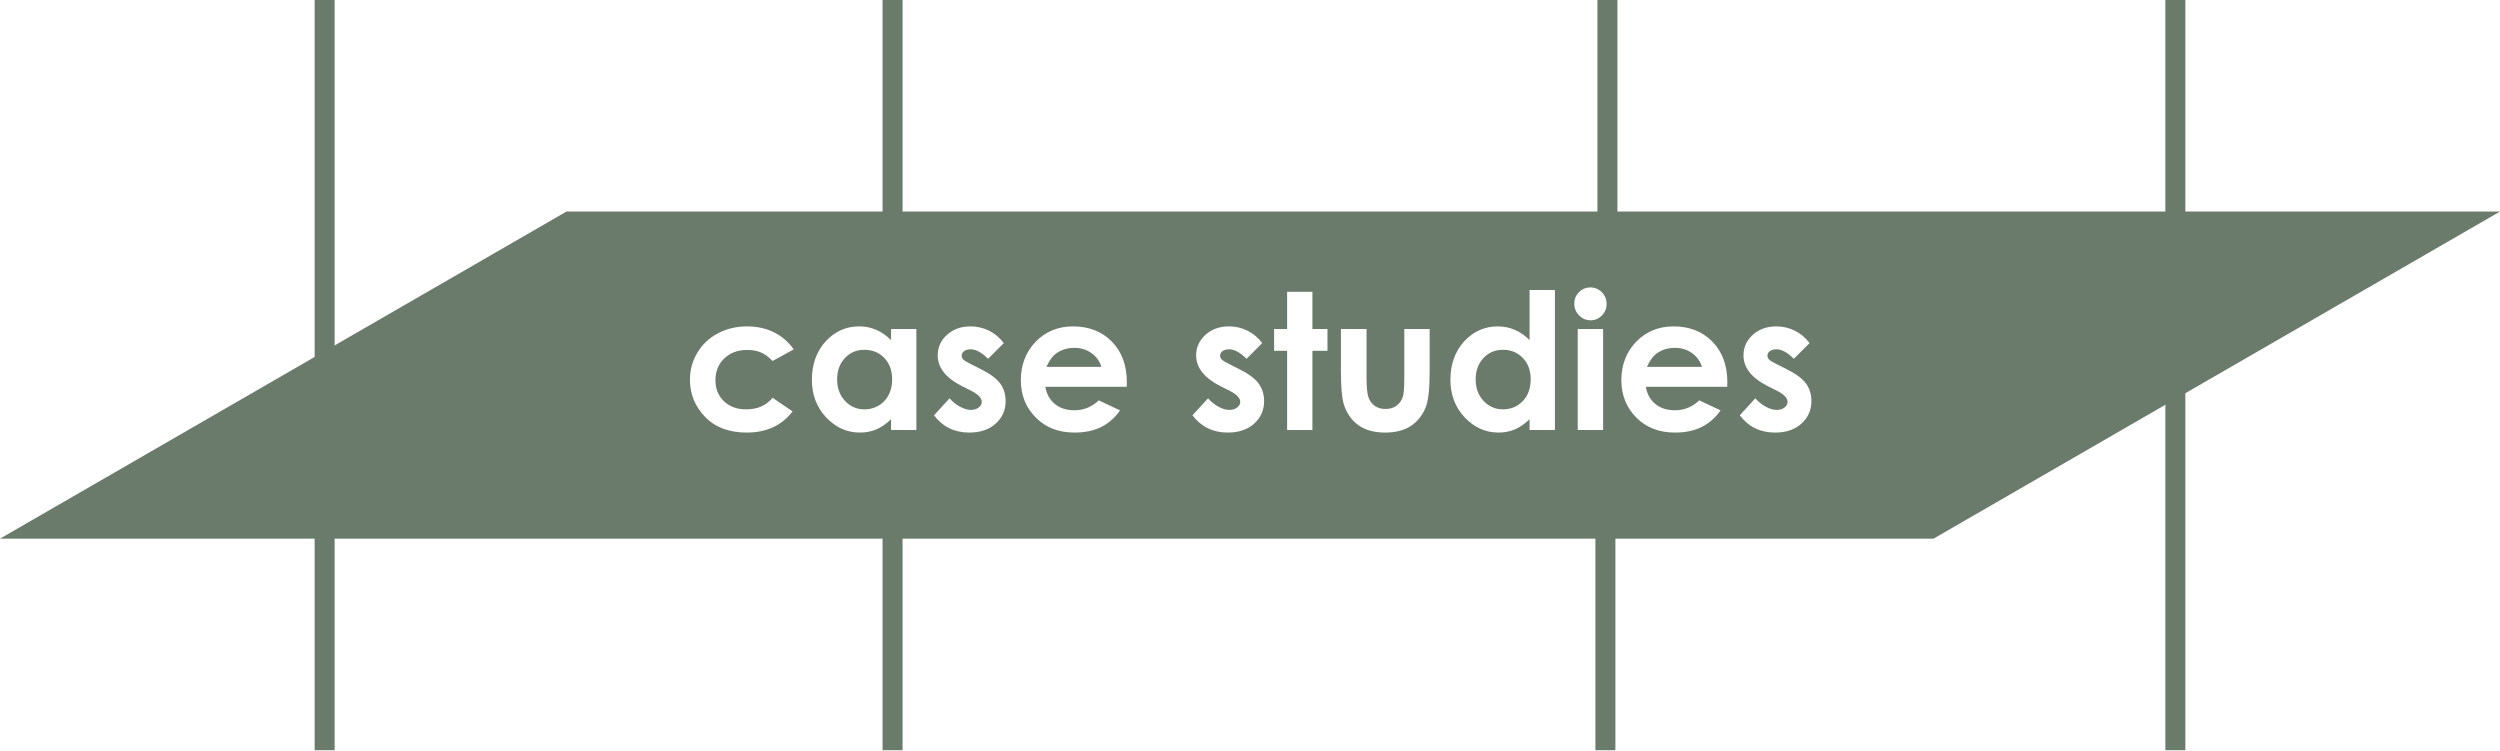
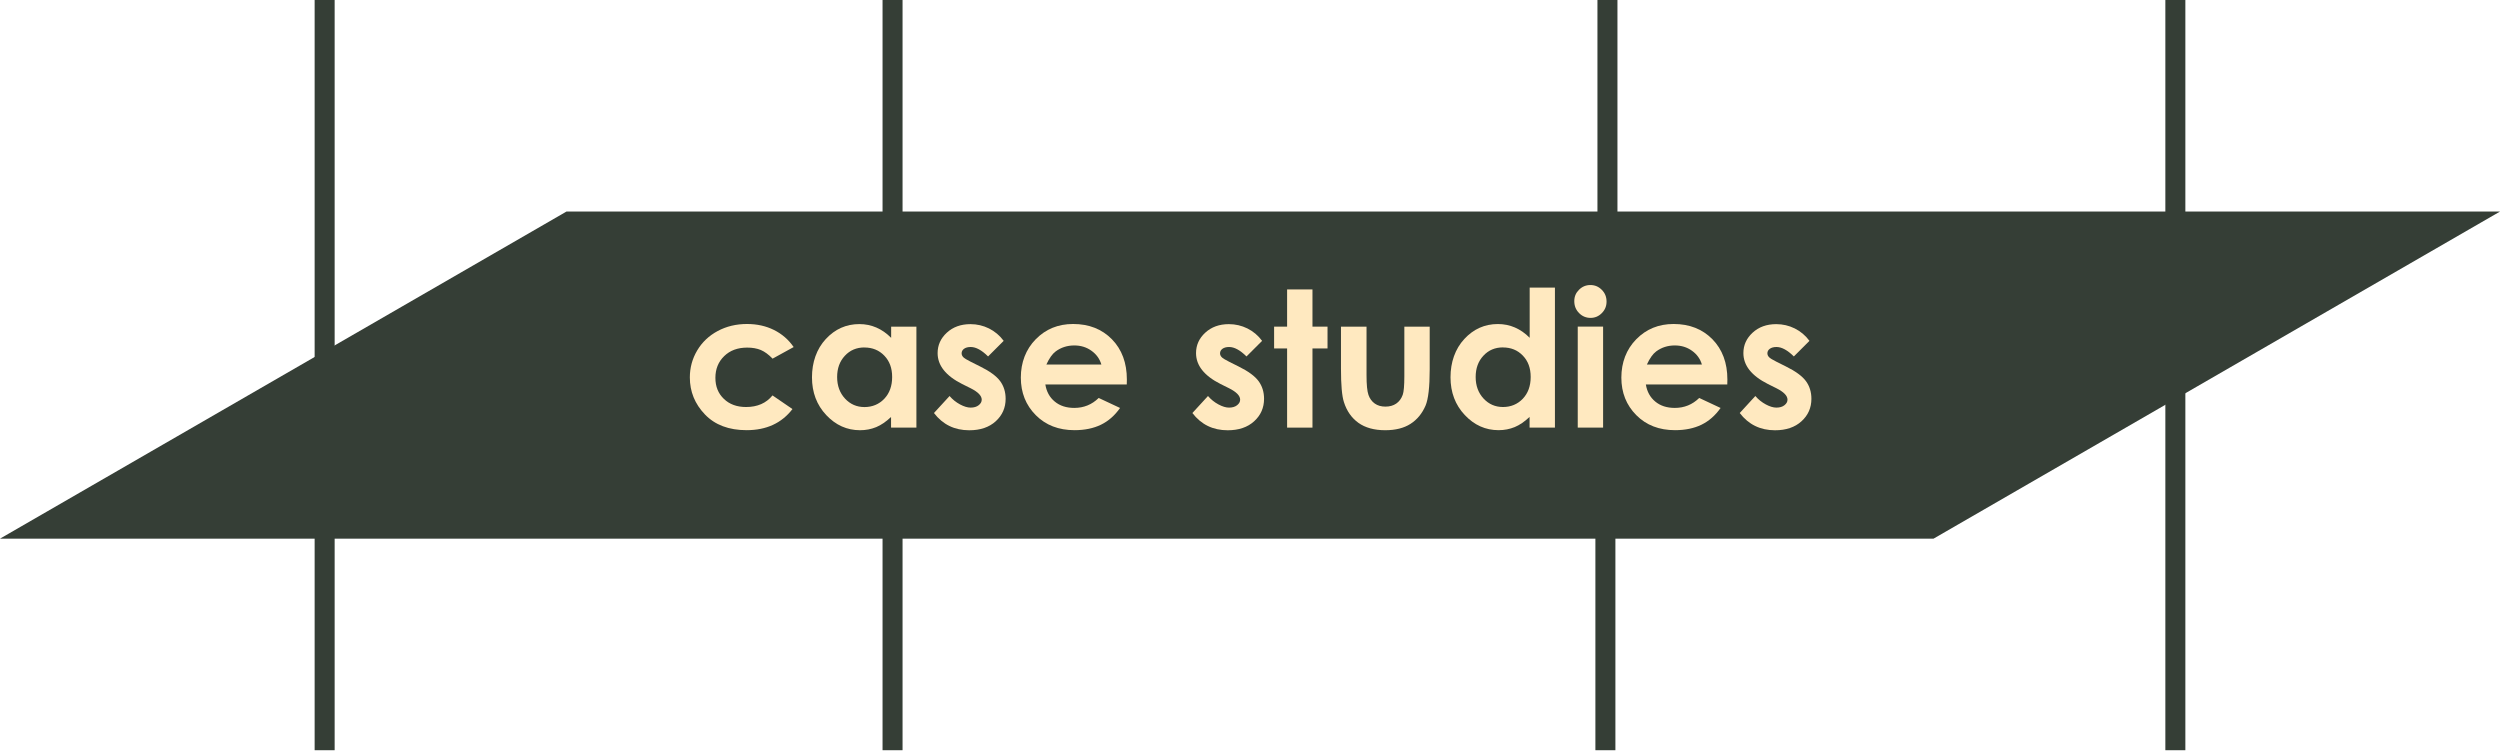
<svg xmlns="http://www.w3.org/2000/svg" id="Layer_1" viewBox="0 0 499.86 150">
  <defs>
-     <style>.cls-1{fill:#6a7b6c;}.cls-2{fill:none;stroke:#6a7b6c;stroke-miterlimit:10;stroke-width:4px;}</style>
+     <style>.cls-1{fill:#ffe9c0;}.cls-2{fill:#353e36;}.cls-3{fill:none;stroke:#353e36;stroke-miterlimit:10;stroke-width:4px;}</style>
  </defs>
-   <path class="cls-1" d="M176.81,71.57c-1.05-1.09-2.38-1.63-3.98-1.63s-2.87,.55-3.9,1.66c-1.04,1.1-1.55,2.52-1.55,4.26s.52,3.17,1.58,4.3c1.05,1.13,2.35,1.69,3.89,1.69s2.91-.56,3.96-1.66c1.04-1.11,1.57-2.56,1.57-4.35s-.53-3.18-1.57-4.27Zm0,0c-1.05-1.09-2.38-1.63-3.98-1.63s-2.87,.55-3.9,1.66c-1.04,1.1-1.55,2.52-1.55,4.26s.52,3.17,1.58,4.3c1.05,1.13,2.35,1.69,3.89,1.69s2.91-.56,3.96-1.66c1.04-1.11,1.57-2.56,1.57-4.35s-.53-3.18-1.57-4.27Zm0,0c-1.05-1.09-2.38-1.63-3.98-1.63s-2.87,.55-3.9,1.66c-1.04,1.1-1.55,2.52-1.55,4.26s.52,3.17,1.58,4.3c1.05,1.13,2.35,1.69,3.89,1.69s2.91-.56,3.96-1.66c1.04-1.11,1.57-2.56,1.57-4.35s-.53-3.18-1.57-4.27Zm41.43-.97c-.99-.7-2.13-1.05-3.43-1.05-1.41,0-2.65,.39-3.72,1.18-.67,.5-1.29,1.37-1.86,2.62h10.99c-.34-1.13-1-2.04-1.98-2.75Zm0,0c-.99-.7-2.13-1.05-3.43-1.05-1.41,0-2.65,.39-3.72,1.18-.67,.5-1.29,1.37-1.86,2.62h10.99c-.34-1.13-1-2.04-1.98-2.75Zm-41.43,.97c-1.05-1.09-2.38-1.63-3.98-1.63s-2.87,.55-3.9,1.66c-1.04,1.1-1.55,2.52-1.55,4.26s.52,3.17,1.58,4.3c1.05,1.13,2.35,1.69,3.89,1.69s2.91-.56,3.96-1.66c1.04-1.11,1.57-2.56,1.57-4.35s-.53-3.18-1.57-4.27Zm0,0c-1.05-1.09-2.38-1.63-3.98-1.63s-2.87,.55-3.9,1.66c-1.04,1.1-1.55,2.52-1.55,4.26s.52,3.17,1.58,4.3c1.05,1.13,2.35,1.69,3.89,1.69s2.91-.56,3.96-1.66c1.04-1.11,1.57-2.56,1.57-4.35s-.53-3.18-1.57-4.27Zm41.43-.97c-.99-.7-2.13-1.05-3.43-1.05-1.41,0-2.65,.39-3.72,1.18-.67,.5-1.29,1.37-1.86,2.62h10.99c-.34-1.13-1-2.04-1.98-2.75Zm0,0c-.99-.7-2.13-1.05-3.43-1.05-1.41,0-2.65,.39-3.72,1.18-.67,.5-1.29,1.37-1.86,2.62h10.99c-.34-1.13-1-2.04-1.98-2.75Zm-41.43,.97c-1.05-1.09-2.38-1.63-3.98-1.63s-2.87,.55-3.9,1.66c-1.04,1.1-1.55,2.52-1.55,4.26s.52,3.17,1.58,4.3c1.05,1.13,2.35,1.69,3.89,1.69s2.91-.56,3.96-1.66c1.04-1.11,1.57-2.56,1.57-4.35s-.53-3.18-1.57-4.27Zm0,0c-1.05-1.09-2.38-1.63-3.98-1.63s-2.87,.55-3.9,1.66c-1.04,1.1-1.55,2.52-1.55,4.26s.52,3.17,1.58,4.3c1.05,1.13,2.35,1.69,3.89,1.69s2.91-.56,3.96-1.66c1.04-1.11,1.57-2.56,1.57-4.35s-.53-3.18-1.57-4.27Zm41.43-.97c-.99-.7-2.13-1.05-3.43-1.05-1.41,0-2.65,.39-3.72,1.18-.67,.5-1.29,1.37-1.86,2.62h10.99c-.34-1.13-1-2.04-1.98-2.75Zm86.24,.97c-1.05-1.09-2.37-1.63-3.97-1.63s-2.87,.55-3.91,1.66c-1.03,1.1-1.55,2.52-1.55,4.26s.53,3.17,1.58,4.3c1.06,1.13,2.35,1.69,3.89,1.69s2.91-.56,3.96-1.66c1.05-1.11,1.57-2.56,1.57-4.35s-.52-3.18-1.57-4.27Zm0,0c-1.05-1.09-2.37-1.63-3.97-1.63s-2.87,.55-3.91,1.66c-1.03,1.1-1.55,2.52-1.55,4.26s.53,3.17,1.58,4.3c1.06,1.13,2.35,1.69,3.89,1.69s2.91-.56,3.96-1.66c1.05-1.11,1.57-2.56,1.57-4.35s-.52-3.18-1.57-4.27Zm-86.24-.97c-.99-.7-2.13-1.05-3.43-1.05-1.41,0-2.65,.39-3.72,1.18-.67,.5-1.29,1.37-1.86,2.62h10.99c-.34-1.13-1-2.04-1.98-2.75Zm-41.43,.97c-1.05-1.09-2.38-1.63-3.98-1.63s-2.87,.55-3.9,1.66c-1.04,1.1-1.55,2.52-1.55,4.26s.52,3.17,1.58,4.3c1.05,1.13,2.35,1.69,3.89,1.69s2.91-.56,3.96-1.66c1.04-1.11,1.57-2.56,1.57-4.35s-.53-3.18-1.57-4.27Zm0,0c-1.05-1.09-2.38-1.63-3.98-1.63s-2.87,.55-3.9,1.66c-1.04,1.1-1.55,2.52-1.55,4.26s.52,3.17,1.58,4.3c1.05,1.13,2.35,1.69,3.89,1.69s2.91-.56,3.96-1.66c1.04-1.11,1.57-2.56,1.57-4.35s-.53-3.18-1.57-4.27Zm41.43-.97c-.99-.7-2.13-1.05-3.43-1.05-1.41,0-2.65,.39-3.72,1.18-.67,.5-1.29,1.37-1.86,2.62h10.99c-.34-1.13-1-2.04-1.98-2.75Zm86.24,.97c-1.05-1.09-2.37-1.63-3.97-1.63s-2.87,.55-3.91,1.66c-1.03,1.1-1.55,2.52-1.55,4.26s.53,3.17,1.58,4.3c1.06,1.13,2.35,1.69,3.89,1.69s2.91-.56,3.96-1.66c1.05-1.11,1.57-2.56,1.57-4.35s-.52-3.18-1.57-4.27Zm33.83-.97c-.99-.7-2.13-1.05-3.43-1.05-1.41,0-2.65,.39-3.72,1.18-.67,.5-1.29,1.37-1.86,2.62h10.99c-.34-1.13-1-2.04-1.98-2.75Zm0,0c-.99-.7-2.13-1.05-3.43-1.05-1.41,0-2.65,.39-3.72,1.18-.67,.5-1.29,1.37-1.86,2.62h10.99c-.34-1.13-1-2.04-1.98-2.75Zm-33.83,.97c-1.05-1.09-2.37-1.63-3.97-1.63s-2.87,.55-3.91,1.66c-1.03,1.1-1.55,2.52-1.55,4.26s.53,3.17,1.58,4.3c1.06,1.13,2.35,1.69,3.89,1.69s2.91-.56,3.96-1.66c1.05-1.11,1.57-2.56,1.57-4.35s-.52-3.18-1.57-4.27Zm-86.24-.97c-.99-.7-2.13-1.05-3.43-1.05-1.41,0-2.65,.39-3.72,1.18-.67,.5-1.29,1.37-1.86,2.62h10.99c-.34-1.13-1-2.04-1.98-2.75Zm-41.43,.97c-1.05-1.09-2.38-1.63-3.98-1.63s-2.87,.55-3.9,1.66c-1.04,1.1-1.55,2.52-1.55,4.26s.52,3.17,1.58,4.3c1.05,1.13,2.35,1.69,3.89,1.69s2.91-.56,3.96-1.66c1.04-1.11,1.57-2.56,1.57-4.35s-.53-3.18-1.57-4.27Zm-63.55-29.27l-48.35,27.92L0,107.7H386.6l48.35-27.92,64.91-37.48H113.26Zm31.48,37.92c1.13,1.08,2.61,1.63,4.44,1.63,2.27,0,4.03-.77,5.29-2.32l4,2.73c-2.17,2.82-5.22,4.23-9.17,4.23-3.55,0-6.33-1.05-8.34-3.16-2.01-2.1-3.01-4.56-3.01-7.38,0-1.96,.49-3.76,1.46-5.4,.98-1.65,2.34-2.94,4.09-3.88s3.71-1.41,5.88-1.41c2,0,3.8,.4,5.4,1.2,1.59,.79,2.9,1.93,3.91,3.4l-4.22,2.32c-.79-.83-1.57-1.4-2.35-1.72-.77-.33-1.68-.49-2.72-.49-1.89,0-3.42,.57-4.59,1.7s-1.76,2.58-1.76,4.34,.56,3.12,1.69,4.21Zm38.48,5.75h-5.06v-2.14c-.99,.94-1.98,1.62-2.98,2.04-.99,.41-2.07,.62-3.23,.62-2.61,0-4.86-1.01-6.77-3.04-1.9-2.02-2.85-4.53-2.85-7.54s.92-5.67,2.76-7.66c1.84-1.99,4.08-2.99,6.71-2.99,1.21,0,2.35,.23,3.41,.69,1.06,.46,2.04,1.14,2.95,2.06v-2.23h5.06v20.19Zm15.87-1.28c-1.31,1.2-3.08,1.8-5.29,1.8-2.95,0-5.3-1.15-7.05-3.45l3.11-3.4c.6,.69,1.29,1.25,2.09,1.68,.8,.43,1.51,.64,2.13,.64,.66,0,1.2-.16,1.61-.48,.41-.32,.61-.69,.61-1.12,0-.78-.73-1.54-2.21-2.28l-1.7-.85c-3.27-1.65-4.9-3.71-4.9-6.18,0-1.6,.61-2.96,1.84-4.09,1.24-1.13,2.81-1.7,4.73-1.7,1.31,0,2.54,.29,3.7,.86,1.15,.58,2.14,1.4,2.94,2.48l-3.14,3.14c-1.27-1.27-2.43-1.9-3.47-1.9-.57,0-1.01,.12-1.33,.37-.32,.24-.48,.54-.48,.9,0,.27,.1,.52,.3,.75,.21,.23,.71,.54,1.51,.93l1.86,.93c1.95,.97,3.3,1.95,4.03,2.95s1.09,2.18,1.09,3.53c0,1.79-.66,3.29-1.98,4.49Zm26.19-7.35h-16.27c.24,1.43,.86,2.58,1.89,3.42,1.02,.85,2.32,1.27,3.9,1.27,1.89,0,3.52-.66,4.88-1.98l4.27,2c-1.07,1.51-2.34,2.63-3.82,3.35-1.49,.72-3.25,1.09-5.29,1.09-3.17,0-5.75-1-7.74-3s-2.99-4.5-2.99-7.5,1-5.64,2.98-7.68c1.99-2.03,4.48-3.05,7.47-3.05,3.18,0,5.76,1.02,7.76,3.05,1.99,2.04,2.98,4.73,2.98,8.07l-.02,.96Zm25.49,7.35c-1.32,1.2-3.08,1.8-5.3,1.8-2.94,0-5.29-1.15-7.05-3.45l3.12-3.4c.59,.69,1.29,1.25,2.09,1.68,.79,.43,1.5,.64,2.12,.64,.67,0,1.21-.16,1.61-.48,.41-.32,.62-.69,.62-1.12,0-.78-.74-1.54-2.21-2.28l-1.71-.85c-3.26-1.65-4.9-3.71-4.9-6.18,0-1.6,.62-2.96,1.85-4.09,1.23-1.13,2.8-1.7,4.72-1.7,1.31,0,2.55,.29,3.7,.86,1.16,.58,2.14,1.4,2.94,2.48l-3.13,3.14c-1.28-1.27-2.43-1.9-3.47-1.9-.57,0-1.02,.12-1.34,.37-.32,.24-.48,.54-.48,.9,0,.27,.1,.52,.31,.75,.2,.23,.7,.54,1.51,.93l1.85,.93c1.96,.97,3.3,1.95,4.03,2.95,.73,1,1.1,2.18,1.1,3.53,0,1.79-.66,3.29-1.98,4.49Zm14.65-14.55h-3.01v15.83h-5.06v-15.83h-2.6v-4.36h2.6v-7.44h5.06v7.44h3.01v4.36Zm20.43,4.19c0,3.53-.28,5.94-.84,7.24-.68,1.58-1.68,2.8-3,3.65-1.33,.84-3.01,1.27-5.05,1.27-2.22,0-4.01-.5-5.37-1.49-1.37-.99-2.33-2.37-2.89-4.13-.39-1.23-.59-3.46-.59-6.68v-8.41h5.12v9.72c0,1.9,.13,3.21,.39,3.95,.26,.73,.68,1.3,1.26,1.71,.57,.41,1.28,.61,2.13,.61s1.56-.2,2.14-.6c.59-.4,1.03-.99,1.32-1.77,.21-.58,.31-1.82,.31-3.73v-9.89h5.07v8.55Zm25.05,11.64h-5.07v-2.14c-.99,.94-1.98,1.62-2.97,2.04-1,.41-2.08,.62-3.24,.62-2.6,0-4.86-1.01-6.76-3.04-1.91-2.02-2.86-4.53-2.86-7.54s.92-5.67,2.76-7.66c1.85-1.99,4.08-2.99,6.71-2.99,1.21,0,2.35,.23,3.41,.69,1.07,.46,2.05,1.14,2.95,2.06v-10.02h5.07v27.98Zm9.63,0h-5.07v-20.19h5.07v20.19Zm-.24-22.89c-.63,.64-1.38,.96-2.26,.96s-1.67-.33-2.3-.98c-.64-.65-.96-1.44-.96-2.36s.32-1.66,.95-2.29,1.39-.94,2.27-.94,1.65,.32,2.29,.96c.63,.65,.95,1.43,.95,2.34s-.31,1.67-.94,2.31Zm25.06,14.26h-16.27c.23,1.43,.86,2.58,1.88,3.42,1.02,.85,2.32,1.27,3.91,1.27,1.89,0,3.52-.66,4.88-1.98l4.27,2c-1.07,1.51-2.34,2.63-3.83,3.35-1.48,.72-3.24,1.09-5.28,1.09-3.17,0-5.75-1-7.74-3s-2.99-4.5-2.99-7.5,.99-5.64,2.98-7.68c1.99-2.03,4.47-3.05,7.47-3.05,3.18,0,5.76,1.02,7.75,3.05,1.99,2.04,2.99,4.73,2.99,8.07l-.02,.96Zm14.85,7.35c-1.31,1.2-3.08,1.8-5.29,1.8-2.95,0-5.3-1.15-7.05-3.45l3.11-3.4c.6,.69,1.29,1.25,2.09,1.68s1.51,.64,2.13,.64c.66,0,1.2-.16,1.61-.48s.61-.69,.61-1.12c0-.78-.73-1.54-2.21-2.28l-1.7-.85c-3.27-1.65-4.9-3.71-4.9-6.18,0-1.6,.61-2.96,1.85-4.09,1.23-1.13,2.8-1.7,4.72-1.7,1.31,0,2.54,.29,3.7,.86,1.16,.58,2.14,1.4,2.94,2.48l-3.14,3.14c-1.27-1.27-2.43-1.9-3.47-1.9-.56,0-1.01,.12-1.33,.37-.32,.24-.48,.54-.48,.9,0,.27,.1,.52,.3,.75,.21,.23,.71,.54,1.51,.93l1.86,.93c1.95,.97,3.3,1.95,4.03,2.95,.73,1,1.09,2.18,1.09,3.53,0,1.79-.66,3.29-1.98,4.49Zm-21.89-14.09c-.99-.7-2.13-1.05-3.43-1.05-1.41,0-2.65,.39-3.72,1.18-.67,.5-1.29,1.37-1.86,2.62h10.99c-.34-1.13-1-2.04-1.98-2.75Zm-37.8-.66c-1.57,0-2.87,.55-3.91,1.66-1.03,1.1-1.55,2.52-1.55,4.26s.53,3.17,1.58,4.3c1.06,1.13,2.35,1.69,3.89,1.69s2.91-.56,3.96-1.66c1.05-1.11,1.57-2.56,1.57-4.35s-.52-3.18-1.57-4.27c-1.05-1.09-2.37-1.63-3.97-1.63Zm-82.27,.66c-.99-.7-2.13-1.05-3.43-1.05-1.41,0-2.65,.39-3.72,1.18-.67,.5-1.29,1.37-1.86,2.62h10.99c-.34-1.13-1-2.04-1.98-2.75Zm-45.41-.66c-1.57,0-2.87,.55-3.9,1.66-1.04,1.1-1.55,2.52-1.55,4.26s.52,3.17,1.58,4.3c1.05,1.13,2.35,1.69,3.89,1.69s2.91-.56,3.96-1.66c1.04-1.11,1.57-2.56,1.57-4.35s-.53-3.18-1.57-4.27c-1.05-1.09-2.38-1.63-3.98-1.63Zm3.98,1.63c-1.05-1.09-2.38-1.63-3.98-1.63s-2.87,.55-3.9,1.66c-1.04,1.1-1.55,2.52-1.55,4.26s.52,3.17,1.58,4.3c1.05,1.13,2.35,1.69,3.89,1.69s2.91-.56,3.96-1.66c1.04-1.11,1.57-2.56,1.57-4.35s-.53-3.18-1.57-4.27Zm41.43-.97c-.99-.7-2.13-1.05-3.43-1.05-1.41,0-2.65,.39-3.72,1.18-.67,.5-1.29,1.37-1.86,2.62h10.99c-.34-1.13-1-2.04-1.98-2.75Zm86.24,.97c-1.05-1.09-2.37-1.63-3.97-1.63s-2.87,.55-3.91,1.66c-1.03,1.1-1.55,2.52-1.55,4.26s.53,3.17,1.58,4.3c1.06,1.13,2.35,1.69,3.89,1.69s2.91-.56,3.96-1.66c1.05-1.11,1.57-2.56,1.57-4.35s-.52-3.18-1.57-4.27Zm0,0c-1.05-1.09-2.37-1.63-3.97-1.63s-2.87,.55-3.91,1.66c-1.03,1.1-1.55,2.52-1.55,4.26s.53,3.17,1.58,4.3c1.06,1.13,2.35,1.69,3.89,1.69s2.91-.56,3.96-1.66c1.05-1.11,1.57-2.56,1.57-4.35s-.52-3.18-1.57-4.27Zm-86.24-.97c-.99-.7-2.13-1.05-3.43-1.05-1.41,0-2.65,.39-3.72,1.18-.67,.5-1.29,1.37-1.86,2.62h10.99c-.34-1.13-1-2.04-1.98-2.75Zm-41.43,.97c-1.05-1.09-2.38-1.63-3.98-1.63s-2.87,.55-3.9,1.66c-1.04,1.1-1.55,2.52-1.55,4.26s.52,3.17,1.58,4.3c1.05,1.13,2.35,1.69,3.89,1.69s2.91-.56,3.96-1.66c1.04-1.11,1.57-2.56,1.57-4.35s-.53-3.18-1.57-4.27Zm0,0c-1.05-1.09-2.38-1.63-3.98-1.63s-2.87,.55-3.9,1.66c-1.04,1.1-1.55,2.52-1.55,4.26s.52,3.17,1.58,4.3c1.05,1.13,2.35,1.69,3.89,1.69s2.91-.56,3.96-1.66c1.04-1.11,1.57-2.56,1.57-4.35s-.53-3.18-1.57-4.27Zm41.43-.97c-.99-.7-2.13-1.05-3.43-1.05-1.41,0-2.65,.39-3.72,1.18-.67,.5-1.29,1.37-1.86,2.62h10.99c-.34-1.13-1-2.04-1.98-2.75Zm86.24,.97c-1.05-1.09-2.37-1.63-3.97-1.63s-2.87,.55-3.91,1.66c-1.03,1.1-1.55,2.52-1.55,4.26s.53,3.17,1.58,4.3c1.06,1.13,2.35,1.69,3.89,1.69s2.91-.56,3.96-1.66c1.05-1.11,1.57-2.56,1.57-4.35s-.52-3.18-1.57-4.27Zm0,0c-1.05-1.09-2.37-1.63-3.97-1.63s-2.87,.55-3.91,1.66c-1.03,1.1-1.55,2.52-1.55,4.26s.53,3.17,1.58,4.3c1.06,1.13,2.35,1.69,3.89,1.69s2.91-.56,3.96-1.66c1.05-1.11,1.57-2.56,1.57-4.35s-.52-3.18-1.57-4.27Zm-86.24-.97c-.99-.7-2.13-1.05-3.43-1.05-1.41,0-2.65,.39-3.72,1.18-.67,.5-1.29,1.37-1.86,2.62h10.99c-.34-1.13-1-2.04-1.98-2.75Zm-41.43,.97c-1.05-1.09-2.38-1.63-3.98-1.63s-2.87,.55-3.9,1.66c-1.04,1.1-1.55,2.52-1.55,4.26s.52,3.17,1.58,4.3c1.05,1.13,2.35,1.69,3.89,1.69s2.91-.56,3.96-1.66c1.04-1.11,1.57-2.56,1.57-4.35s-.53-3.18-1.57-4.27Zm0,0c-1.05-1.09-2.38-1.63-3.98-1.63s-2.87,.55-3.9,1.66c-1.04,1.1-1.55,2.52-1.55,4.26s.52,3.17,1.58,4.3c1.05,1.13,2.35,1.69,3.89,1.69s2.91-.56,3.96-1.66c1.04-1.11,1.57-2.56,1.57-4.35s-.53-3.18-1.57-4.27Zm41.43-.97c-.99-.7-2.13-1.05-3.43-1.05-1.41,0-2.65,.39-3.72,1.18-.67,.5-1.29,1.37-1.86,2.62h10.99c-.34-1.13-1-2.04-1.98-2.75Zm0,0c-.99-.7-2.13-1.05-3.43-1.05-1.41,0-2.65,.39-3.72,1.18-.67,.5-1.29,1.37-1.86,2.62h10.99c-.34-1.13-1-2.04-1.98-2.75Zm-41.43,.97c-1.05-1.09-2.38-1.63-3.98-1.63s-2.87,.55-3.9,1.66c-1.04,1.1-1.55,2.52-1.55,4.26s.52,3.17,1.58,4.3c1.05,1.13,2.35,1.69,3.89,1.69s2.91-.56,3.96-1.66c1.04-1.11,1.57-2.56,1.57-4.35s-.53-3.18-1.57-4.27Zm0,0c-1.05-1.09-2.38-1.63-3.98-1.63s-2.87,.55-3.9,1.66c-1.04,1.1-1.55,2.52-1.55,4.26s.52,3.17,1.58,4.3c1.05,1.13,2.35,1.69,3.89,1.69s2.91-.56,3.96-1.66c1.04-1.11,1.57-2.56,1.57-4.35s-.53-3.18-1.57-4.27Zm41.43-.97c-.99-.7-2.13-1.05-3.43-1.05-1.41,0-2.65,.39-3.72,1.18-.67,.5-1.29,1.37-1.86,2.62h10.99c-.34-1.13-1-2.04-1.98-2.75Zm0,0c-.99-.7-2.13-1.05-3.43-1.05-1.41,0-2.65,.39-3.72,1.18-.67,.5-1.29,1.37-1.86,2.62h10.99c-.34-1.13-1-2.04-1.98-2.75Zm-41.43,.97c-1.05-1.09-2.38-1.63-3.98-1.63s-2.87,.55-3.9,1.66c-1.04,1.1-1.55,2.52-1.55,4.26s.52,3.17,1.58,4.3c1.05,1.13,2.35,1.69,3.89,1.69s2.91-.56,3.96-1.66c1.04-1.11,1.57-2.56,1.57-4.35s-.53-3.18-1.57-4.27Zm0,0c-1.05-1.09-2.38-1.63-3.98-1.63s-2.87,.55-3.9,1.66c-1.04,1.1-1.55,2.52-1.55,4.26s.52,3.17,1.58,4.3c1.05,1.13,2.35,1.69,3.89,1.69s2.91-.56,3.96-1.66c1.04-1.11,1.57-2.56,1.57-4.35s-.53-3.18-1.57-4.27Zm0,0c-1.05-1.09-2.38-1.63-3.98-1.63s-2.87,.55-3.9,1.66c-1.04,1.1-1.55,2.52-1.55,4.26s.52,3.17,1.58,4.3c1.05,1.13,2.35,1.69,3.89,1.69s2.91-.56,3.96-1.66c1.04-1.11,1.57-2.56,1.57-4.35s-.53-3.18-1.57-4.27Z" />
-   <polyline class="cls-2" points="178.46 0 178.46 42.3 178.46 65.78" />
-   <polyline class="cls-2" points="178.46 85.97 178.46 107.7 178.46 150" />
-   <line class="cls-2" x1="64.91" y1="150" x2="64.91" />
-   <line class="cls-2" x1="434.95" y1="150" x2="434.95" />
-   <line class="cls-2" x1="321.4" y1="51" x2="321.4" />
-   <line class="cls-2" x1="320.99" y1="150" x2="320.99" y2="99" />
+   <polygon class="cls-2" points="499.86 42.3 434.95 79.78 386.6 107.7 0 107.7 64.91 70.22 113.26 42.3 499.86 42.3" />
+   <polyline class="cls-3" points="178.46 0 178.46 42.3 178.46 65.78" />
+   <polyline class="cls-3" points="178.46 85.97 178.46 107.7 178.46 150" />
+   <line class="cls-3" x1="64.91" y1="150" x2="64.91" />
+   <line class="cls-3" x1="434.95" y1="150" x2="434.95" />
+   <line class="cls-3" x1="321.4" y1="51" x2="321.4" />
+   <line class="cls-3" x1="320.99" y1="150" x2="320.99" y2="99" />
+   <g>
+     <path class="cls-1" d="M158.69,69.39l-4.22,2.32c-.79-.83-1.58-1.4-2.35-1.73-.77-.32-1.68-.48-2.72-.48-1.9,0-3.43,.56-4.6,1.7-1.17,1.13-1.76,2.58-1.76,4.34s.56,3.12,1.69,4.21,2.61,1.63,4.44,1.63c2.27,0,4.03-.77,5.29-2.32l3.99,2.73c-2.17,2.82-5.22,4.22-9.17,4.22-3.55,0-6.33-1.05-8.34-3.15-2.01-2.1-3.01-4.56-3.01-7.39,0-1.95,.49-3.75,1.47-5.4,.98-1.65,2.34-2.94,4.09-3.88,1.75-.94,3.71-1.41,5.87-1.41,2,0,3.8,.4,5.4,1.2s2.9,1.93,3.92,3.4Z" />
+     <path class="cls-1" d="M178.16,65.31h5.07v20.19h-5.07v-2.13c-.99,.94-1.98,1.62-2.97,2.03-1,.41-2.07,.62-3.23,.62-2.61,0-4.86-1.01-6.76-3.03-1.9-2.02-2.85-4.54-2.85-7.54s.92-5.67,2.76-7.66c1.84-1.99,4.08-2.99,6.71-2.99,1.21,0,2.35,.23,3.41,.69,1.06,.46,2.04,1.14,2.95,2.06v-2.23Zm-5.33,4.16c-1.57,0-2.87,.55-3.9,1.66-1.04,1.11-1.55,2.53-1.55,4.26s.53,3.18,1.58,4.31c1.05,1.13,2.35,1.69,3.89,1.69s2.91-.55,3.96-1.66c1.05-1.11,1.57-2.56,1.57-4.35s-.52-3.18-1.57-4.27c-1.05-1.09-2.37-1.63-3.98-1.63Z" />
+     <path class="cls-1" d="M200.7,68.13l-3.14,3.14c-1.27-1.26-2.43-1.89-3.47-1.89-.57,0-1.01,.12-1.34,.36-.32,.24-.48,.54-.48,.9,0,.27,.1,.52,.31,.75,.2,.23,.71,.54,1.51,.94l1.86,.93c1.95,.96,3.3,1.95,4.03,2.95,.73,1,1.09,2.18,1.09,3.53,0,1.79-.66,3.29-1.98,4.49-1.32,1.2-3.08,1.8-5.3,1.8-2.94,0-5.29-1.15-7.05-3.45l3.12-3.4c.59,.69,1.29,1.25,2.09,1.68,.8,.43,1.5,.64,2.12,.64,.67,0,1.21-.16,1.61-.48,.41-.32,.61-.69,.61-1.11,0-.78-.74-1.54-2.21-2.28l-1.71-.85c-3.27-1.65-4.9-3.71-4.9-6.18,0-1.6,.62-2.96,1.85-4.09,1.23-1.13,2.8-1.7,4.72-1.7,1.31,0,2.54,.29,3.7,.86,1.16,.58,2.14,1.4,2.94,2.48Z" />
+     <path class="cls-1" d="M225.28,76.87h-16.27c.23,1.44,.86,2.58,1.88,3.42,1.02,.85,2.32,1.27,3.91,1.27,1.89,0,3.52-.66,4.88-1.99l4.27,2c-1.06,1.51-2.34,2.63-3.82,3.35-1.48,.72-3.25,1.09-5.29,1.09-3.17,0-5.75-1-7.74-3-1.99-2-2.99-4.5-2.99-7.51s.99-5.64,2.98-7.67c1.99-2.03,4.47-3.05,7.47-3.05,3.18,0,5.76,1.02,7.76,3.05,1.99,2.04,2.99,4.72,2.99,8.06l-.02,.97Zm-5.07-3.99c-.33-1.13-.99-2.04-1.98-2.75s-2.13-1.06-3.43-1.06c-1.41,0-2.65,.4-3.72,1.19-.67,.5-1.29,1.37-1.86,2.62h10.98Z" />
+     <path class="cls-1" d="M252.37,68.13l-3.14,3.14c-1.27-1.26-2.43-1.89-3.47-1.89-.57,0-1.01,.12-1.34,.36-.32,.24-.48,.54-.48,.9,0,.27,.1,.52,.31,.75,.2,.23,.71,.54,1.51,.94l1.86,.93c1.95,.96,3.3,1.95,4.03,2.95,.73,1,1.09,2.18,1.09,3.53,0,1.79-.66,3.29-1.98,4.49-1.32,1.2-3.08,1.8-5.3,1.8-2.94,0-5.29-1.15-7.05-3.45l3.12-3.4c.59,.69,1.29,1.25,2.09,1.68,.8,.43,1.5,.64,2.12,.64,.67,0,1.21-.16,1.61-.48,.41-.32,.61-.69,.61-1.11,0-.78-.74-1.54-2.21-2.28l-1.71-.85c-3.27-1.65-4.9-3.71-4.9-6.18,0-1.6,.62-2.96,1.85-4.09,1.23-1.13,2.8-1.7,4.72-1.7,1.31,0,2.54,.29,3.7,.86,1.16,.58,2.14,1.4,2.94,2.48Z" />
+     <path class="cls-1" d="M257.35,57.87h5.07v7.44h3.01v4.36h-3.01v15.83h-5.07v-15.83h-2.6v-4.36h2.6v-7.44Z" />
+     <path class="cls-1" d="M268.11,65.31h5.12v9.72c0,1.89,.13,3.21,.39,3.94,.26,.74,.68,1.31,1.26,1.72,.58,.41,1.29,.61,2.13,.61s1.56-.2,2.15-.6c.59-.4,1.03-.99,1.31-1.77,.21-.58,.32-1.82,.32-3.73v-9.89h5.07v8.55c0,3.53-.28,5.94-.83,7.24-.68,1.58-1.68,2.8-3.01,3.65-1.32,.85-3.01,1.27-5.05,1.27-2.21,0-4-.5-5.37-1.48-1.37-.99-2.33-2.37-2.89-4.14-.4-1.22-.59-3.45-.59-6.68v-8.41Z" />
+     <path class="cls-1" d="M305.83,57.51h5.07v27.98h-5.07v-2.13c-.99,.94-1.98,1.62-2.97,2.03-1,.41-2.07,.62-3.23,.62-2.61,0-4.86-1.01-6.76-3.03-1.9-2.02-2.85-4.54-2.85-7.54s.92-5.67,2.76-7.66c1.84-1.99,4.08-2.99,6.71-2.99,1.21,0,2.35,.23,3.41,.69,1.06,.46,2.04,1.14,2.95,2.06v-10.02Zm-5.33,11.95c-1.57,0-2.87,.55-3.9,1.66-1.04,1.11-1.55,2.53-1.55,4.26s.53,3.18,1.58,4.31c1.05,1.13,2.35,1.69,3.89,1.69s2.91-.55,3.96-1.66c1.05-1.11,1.57-2.56,1.57-4.35s-.52-3.18-1.57-4.27c-1.05-1.09-2.37-1.63-3.98-1.63Z" />
+     <path class="cls-1" d="M317.99,56.99c.89,0,1.65,.32,2.28,.96,.64,.64,.95,1.42,.95,2.34s-.31,1.67-.94,2.31c-.63,.64-1.38,.96-2.26,.96s-1.67-.32-2.3-.97c-.64-.65-.95-1.44-.95-2.37s.31-1.65,.94-2.28,1.39-.95,2.28-.95Zm-2.53,8.31h5.07v20.19h-5.07v-20.19Z" />
+     <path class="cls-1" d="M345.35,76.87h-16.27c.23,1.44,.86,2.58,1.88,3.42,1.02,.85,2.32,1.27,3.91,1.27,1.89,0,3.52-.66,4.88-1.99l4.27,2c-1.06,1.51-2.34,2.63-3.82,3.35-1.48,.72-3.25,1.09-5.29,1.09-3.17,0-5.75-1-7.74-3-1.99-2-2.99-4.5-2.99-7.51s.99-5.64,2.98-7.67c1.99-2.03,4.47-3.05,7.47-3.05,3.18,0,5.76,1.02,7.76,3.05,1.99,2.04,2.99,4.72,2.99,8.06l-.02,.97Zm-5.07-3.99c-.33-1.13-.99-2.04-1.98-2.75s-2.13-1.06-3.43-1.06c-1.41,0-2.65,.4-3.72,1.19-.67,.5-1.29,1.37-1.86,2.62h10.98Z" />
+     <path class="cls-1" d="M361.81,68.13l-3.14,3.14c-1.27-1.26-2.43-1.89-3.47-1.89-.57,0-1.01,.12-1.34,.36-.32,.24-.48,.54-.48,.9,0,.27,.1,.52,.31,.75,.2,.23,.71,.54,1.51,.94l1.86,.93c1.95,.96,3.3,1.95,4.03,2.95,.73,1,1.09,2.18,1.09,3.53,0,1.79-.66,3.29-1.98,4.49-1.32,1.2-3.08,1.8-5.3,1.8-2.94,0-5.29-1.15-7.05-3.45l3.12-3.4c.59,.69,1.29,1.25,2.09,1.68,.8,.43,1.5,.64,2.12,.64,.67,0,1.21-.16,1.61-.48,.41-.32,.61-.69,.61-1.11,0-.78-.74-1.54-2.21-2.28l-1.71-.85c-3.27-1.65-4.9-3.71-4.9-6.18,0-1.6,.62-2.96,1.85-4.09,1.23-1.13,2.8-1.7,4.72-1.7,1.31,0,2.54,.29,3.7,.86,1.16,.58,2.14,1.4,2.94,2.48Z" />
+   </g>
</svg>
